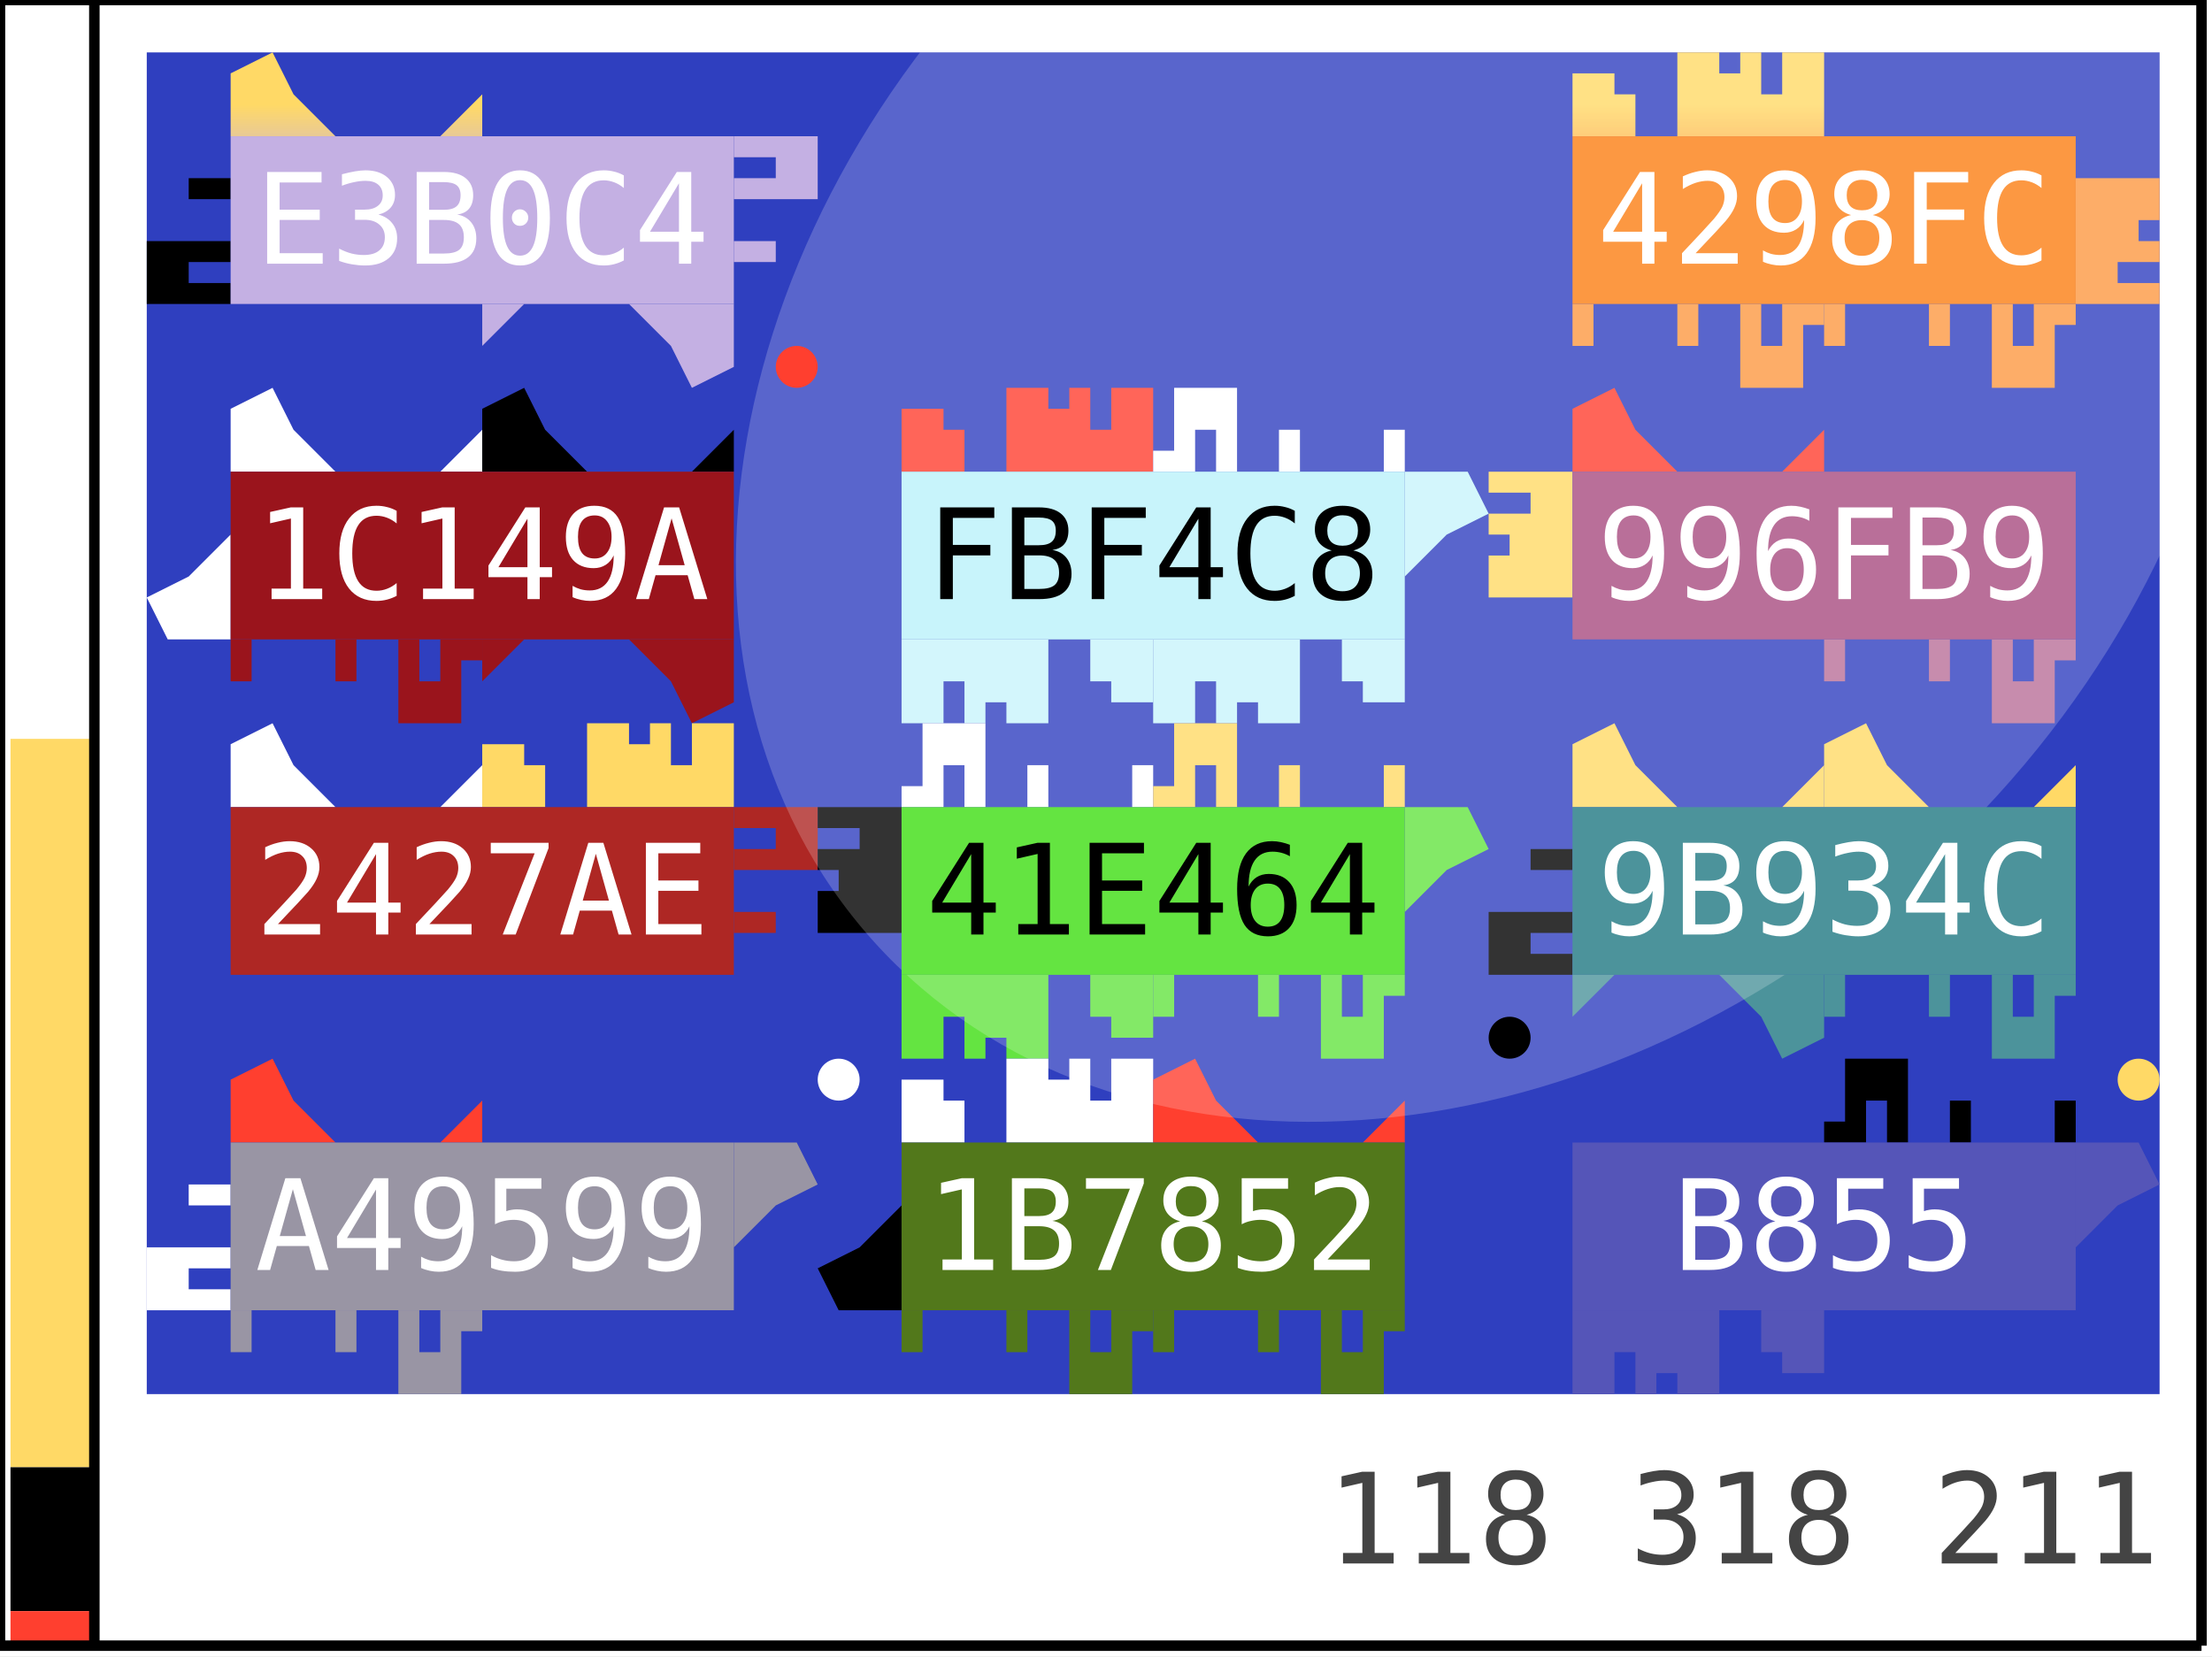
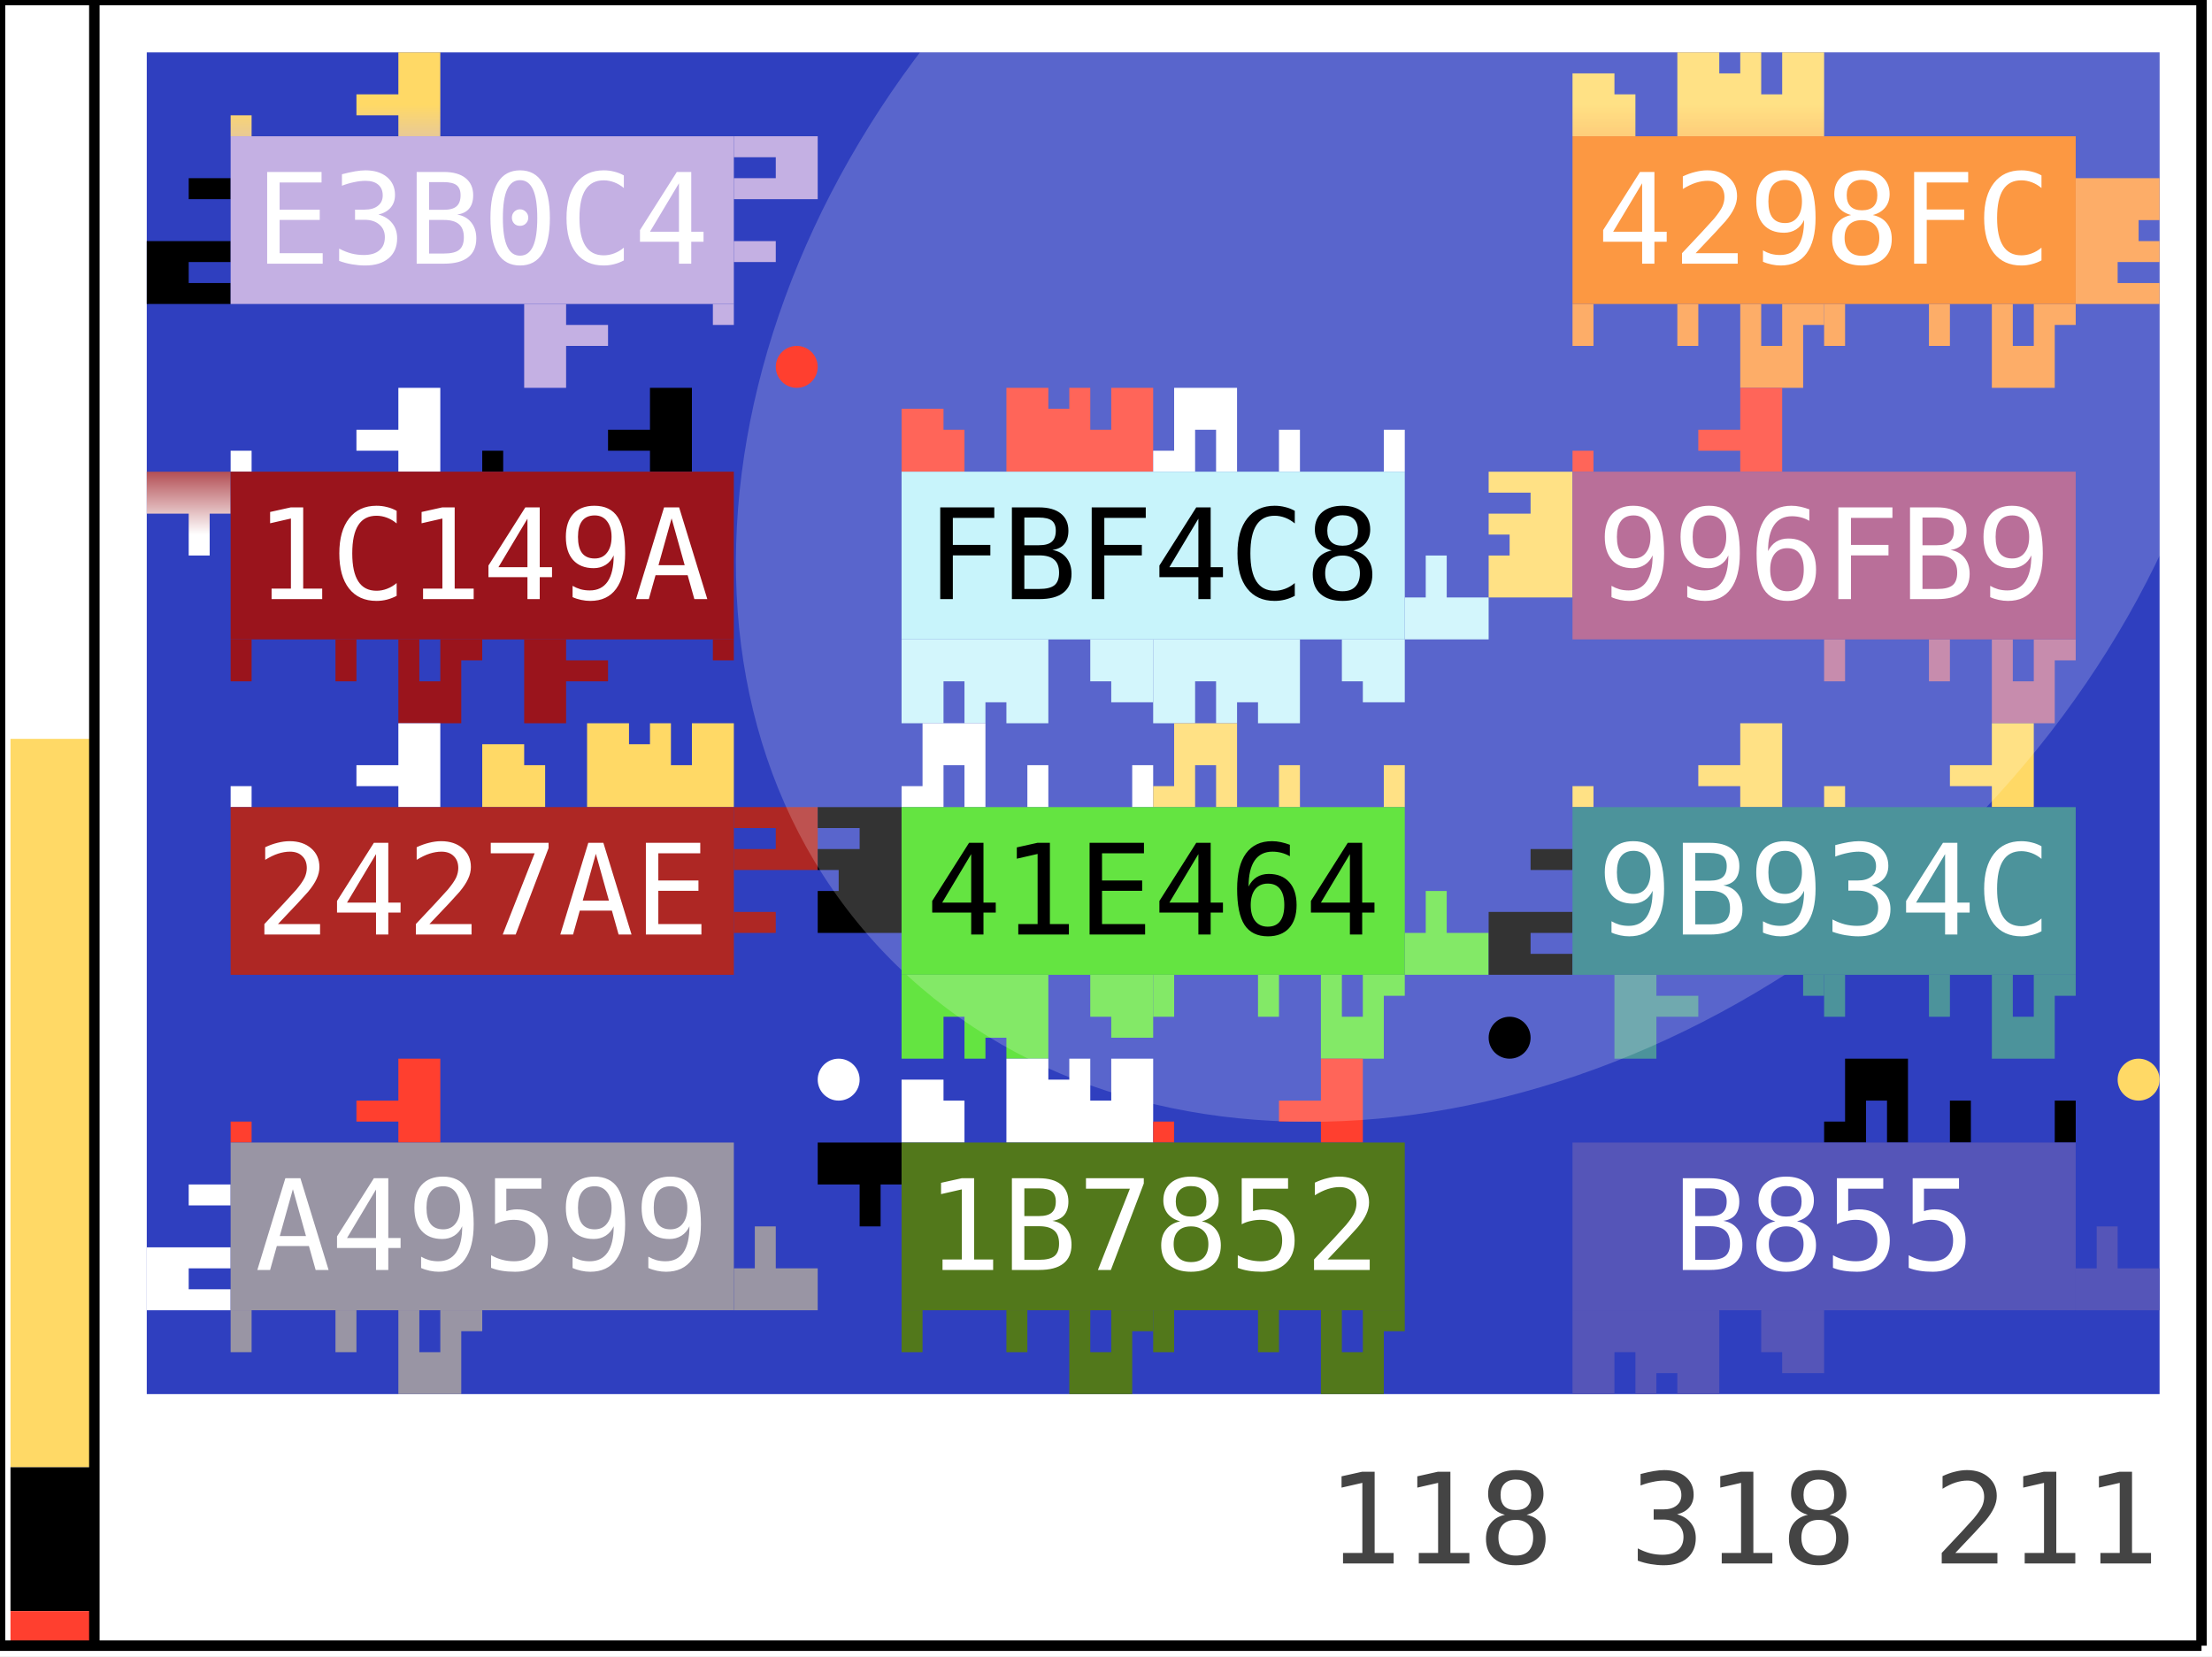
<svg xmlns="http://www.w3.org/2000/svg" width="211.0" height="158.0">
  <defs data-v3-clip-seq="14">
    <clipPath id="grid-clip">
      <rect x="14.0" y="5.0" width="192.0" height="128.0" />
    </clipPath>
    <path id="c1" d="M0,8 L0,6 L2,6 L2,0 L8,0 L8,8 L6,8 L6,4 L4,4 L4,8 Z M12,4 L14,4 L14,8 L12,8 Z M22,4 L24,4 L24,8 L22,8 Z" fill-rule="evenodd" />
    <path id="c2" d="M0,8 L0,2 L4,2 L4,4 L6,4 L6,8 L10,8 L10,2 L10,0 L24,0 L24,8 Z M18,0 L20,0 L20,4 L18,4 Z M14,0 L16,0 L16,2 L14,2 Z" fill-rule="evenodd" />
    <path id="c3" d="M16,0 L20,0 L20,8 L16,8 L16,6 L12,6 L12,4 L16,4 Z M0,6 L2,6 L2,8 L0,8 Z" fill-rule="evenodd" />
    <path id="p1" d="M0,8 L0,4 L3,3 L4,0 L12,0 L16,8 Z" fill-rule="evenodd" />
    <path id="p2" d="M16,0 L12,4 L8,8 L14,8 L18,0 L22,8 L24,8 L24,4 L20,0 Z" fill-rule="evenodd" />
    <path id="p3" d="M0,2 L4,0 L6,4 L10,8 L0,8 Z M20,8 L24,4 L24,8 Z" fill-rule="evenodd" />
    <linearGradient id="g0" gradientUnits="userSpaceOnUse" x1="34.0" y1="13.0" x2="34.0" y2="5.0">
      <stop offset="0%" stop-color="#c4b0e3" />
      <stop offset="100%" stop-color="#ffd966" />
    </linearGradient>
    <linearGradient id="g1" gradientUnits="userSpaceOnUse" x1="70.0" y1="21.0" x2="78.0" y2="21.0">
      <stop offset="0%" stop-color="#c4b0e3" />
      <stop offset="100%" stop-color="#000000" />
    </linearGradient>
    <clipPath id="v3clip-0">
      <rect x="70.0" y="13.0" width="8.0" height="16.0" />
    </clipPath>
    <linearGradient id="g2" gradientUnits="userSpaceOnUse" x1="58.0" y1="29.0" x2="58.0" y2="37.0">
      <stop offset="0%" stop-color="#c4b0e3" />
      <stop offset="100%" stop-color="#ffd966" />
    </linearGradient>
    <linearGradient id="g3" gradientUnits="userSpaceOnUse" x1="22.0" y1="21.0" x2="14.0" y2="21.0">
      <stop offset="0%" stop-color="#c4b0e3" />
      <stop offset="100%" stop-color="#000000" />
    </linearGradient>
    <clipPath id="v3clip-1">
      <rect x="14.0" y="13.0" width="8.0" height="16.0" />
    </clipPath>
    <linearGradient id="g4" gradientUnits="userSpaceOnUse" x1="162.0" y1="13.0" x2="162.0" y2="5.0">
      <stop offset="0%" stop-color="#fc9842" />
      <stop offset="100%" stop-color="#ffd966" />
    </linearGradient>
    <linearGradient id="g5" gradientUnits="userSpaceOnUse" x1="198.0" y1="21.0" x2="206.0" y2="21.0">
      <stop offset="0%" stop-color="#fc9842" />
      <stop offset="100%" stop-color="#ff3f2f" />
    </linearGradient>
    <clipPath id="v3clip-2">
      <rect x="198.0" y="13.0" width="8.0" height="16.0" />
    </clipPath>
    <linearGradient id="g6" gradientUnits="userSpaceOnUse" x1="186.0" y1="29.0" x2="186.0" y2="37.0">
      <stop offset="0%" stop-color="#fc9842" />
      <stop offset="100%" stop-color="#ffd966" />
    </linearGradient>
    <linearGradient id="g7" gradientUnits="userSpaceOnUse" x1="162.0" y1="29.0" x2="162.0" y2="37.0">
      <stop offset="0%" stop-color="#fc9842" />
      <stop offset="100%" stop-color="#000000" />
    </linearGradient>
    <linearGradient id="g8" gradientUnits="userSpaceOnUse" x1="34.0" y1="45.0" x2="34.0" y2="37.0">
      <stop offset="0%" stop-color="#9a141c" />
      <stop offset="100%" stop-color="#ffffff" />
    </linearGradient>
    <linearGradient id="g9" gradientUnits="userSpaceOnUse" x1="58.0" y1="45.0" x2="58.0" y2="37.0">
      <stop offset="0%" stop-color="#9a141c" />
      <stop offset="100%" stop-color="#000000" />
    </linearGradient>
    <linearGradient id="g10" gradientUnits="userSpaceOnUse" x1="58.0" y1="61.0" x2="58.0" y2="69.0">
      <stop offset="0%" stop-color="#9a141c" />
      <stop offset="100%" stop-color="#ffffff" />
    </linearGradient>
    <linearGradient id="g11" gradientUnits="userSpaceOnUse" x1="34.0" y1="61.0" x2="34.0" y2="69.0">
      <stop offset="0%" stop-color="#9a141c" />
      <stop offset="100%" stop-color="#ffffff" />
    </linearGradient>
    <linearGradient id="g12" gradientUnits="userSpaceOnUse" x1="22.0" y1="53.0" x2="14.0" y2="53.0">
      <stop offset="0%" stop-color="#9a141c" />
      <stop offset="100%" stop-color="#ffffff" />
    </linearGradient>
    <clipPath id="v3clip-3">
      <rect x="14.0" y="45.0" width="8.0" height="16.0" />
    </clipPath>
    <linearGradient id="g13" gradientUnits="userSpaceOnUse" x1="98.0" y1="45.0" x2="98.0" y2="37.0">
      <stop offset="0%" stop-color="#c8f4fb" />
      <stop offset="100%" stop-color="#ff3f2f" />
    </linearGradient>
    <linearGradient id="g14" gradientUnits="userSpaceOnUse" x1="122.0" y1="45.0" x2="122.0" y2="37.0">
      <stop offset="0%" stop-color="#c8f4fb" />
      <stop offset="100%" stop-color="#ffffff" />
    </linearGradient>
    <linearGradient id="g15" gradientUnits="userSpaceOnUse" x1="134.0" y1="53.0" x2="142.0" y2="53.0">
      <stop offset="0%" stop-color="#c8f4fb" />
      <stop offset="100%" stop-color="#ffd966" />
    </linearGradient>
    <clipPath id="v3clip-4">
      <rect x="134.0" y="45.0" width="8.0" height="16.0" />
    </clipPath>
    <linearGradient id="g16" gradientUnits="userSpaceOnUse" x1="122.0" y1="61.0" x2="122.0" y2="69.0">
      <stop offset="0%" stop-color="#c8f4fb" />
      <stop offset="100%" stop-color="#000000" />
    </linearGradient>
    <linearGradient id="g17" gradientUnits="userSpaceOnUse" x1="98.0" y1="61.0" x2="98.0" y2="69.0">
      <stop offset="0%" stop-color="#c8f4fb" />
      <stop offset="100%" stop-color="#ffffff" />
    </linearGradient>
    <linearGradient id="g18" gradientUnits="userSpaceOnUse" x1="162.0" y1="45.0" x2="162.0" y2="37.0">
      <stop offset="0%" stop-color="#b96f99" />
      <stop offset="100%" stop-color="#ff3f2f" />
    </linearGradient>
    <linearGradient id="g19" gradientUnits="userSpaceOnUse" x1="186.0" y1="61.0" x2="186.0" y2="69.0">
      <stop offset="0%" stop-color="#b96f99" />
      <stop offset="100%" stop-color="#ff3f2f" />
    </linearGradient>
    <linearGradient id="g20" gradientUnits="userSpaceOnUse" x1="150.0" y1="53.0" x2="142.0" y2="53.0">
      <stop offset="0%" stop-color="#b96f99" />
      <stop offset="100%" stop-color="#ffd966" />
    </linearGradient>
    <clipPath id="v3clip-5">
      <rect x="142.0" y="45.0" width="8.0" height="16.0" />
    </clipPath>
    <linearGradient id="g21" gradientUnits="userSpaceOnUse" x1="34.0" y1="77.0" x2="34.0" y2="69.0">
      <stop offset="0%" stop-color="#ae2724" />
      <stop offset="100%" stop-color="#ffffff" />
    </linearGradient>
    <linearGradient id="g22" gradientUnits="userSpaceOnUse" x1="58.0" y1="77.0" x2="58.0" y2="69.0">
      <stop offset="0%" stop-color="#ae2724" />
      <stop offset="100%" stop-color="#ffd966" />
    </linearGradient>
    <linearGradient id="g23" gradientUnits="userSpaceOnUse" x1="70.0" y1="85.0" x2="78.0" y2="85.0">
      <stop offset="0%" stop-color="#ae2724" />
      <stop offset="100%" stop-color="#ffffff" />
    </linearGradient>
    <clipPath id="v3clip-6">
      <rect x="70.0" y="77.0" width="8.0" height="16.0" />
    </clipPath>
    <linearGradient id="g24" gradientUnits="userSpaceOnUse" x1="98.0" y1="77.0" x2="98.0" y2="69.0">
      <stop offset="0%" stop-color="#64e441" />
      <stop offset="100%" stop-color="#ffffff" />
    </linearGradient>
    <linearGradient id="g25" gradientUnits="userSpaceOnUse" x1="122.0" y1="77.0" x2="122.0" y2="69.0">
      <stop offset="0%" stop-color="#64e441" />
      <stop offset="100%" stop-color="#ffd966" />
    </linearGradient>
    <linearGradient id="g26" gradientUnits="userSpaceOnUse" x1="134.0" y1="85.0" x2="142.0" y2="85.0">
      <stop offset="0%" stop-color="#64e441" />
      <stop offset="100%" stop-color="#ffffff" />
    </linearGradient>
    <clipPath id="v3clip-7">
      <rect x="134.0" y="77.0" width="8.0" height="16.0" />
    </clipPath>
    <linearGradient id="g27" gradientUnits="userSpaceOnUse" x1="122.0" y1="93.0" x2="122.0" y2="101.0">
      <stop offset="0%" stop-color="#64e441" />
      <stop offset="100%" stop-color="#ffd966" />
    </linearGradient>
    <linearGradient id="g28" gradientUnits="userSpaceOnUse" x1="98.0" y1="93.0" x2="98.0" y2="101.0">
      <stop offset="0%" stop-color="#64e441" />
      <stop offset="100%" stop-color="#000000" />
    </linearGradient>
    <linearGradient id="g29" gradientUnits="userSpaceOnUse" x1="86.0" y1="85.0" x2="78.0" y2="85.0">
      <stop offset="0%" stop-color="#64e441" />
      <stop offset="100%" stop-color="#000000" />
    </linearGradient>
    <clipPath id="v3clip-8">
      <rect x="78.0" y="77.0" width="8.0" height="16.0" />
    </clipPath>
    <linearGradient id="g30" gradientUnits="userSpaceOnUse" x1="162.0" y1="77.0" x2="162.0" y2="69.0">
      <stop offset="0%" stop-color="#4c939b" />
      <stop offset="100%" stop-color="#ffd966" />
    </linearGradient>
    <linearGradient id="g31" gradientUnits="userSpaceOnUse" x1="186.0" y1="77.0" x2="186.0" y2="69.0">
      <stop offset="0%" stop-color="#4c939b" />
      <stop offset="100%" stop-color="#ffd966" />
    </linearGradient>
    <linearGradient id="g32" gradientUnits="userSpaceOnUse" x1="186.0" y1="93.0" x2="186.0" y2="101.0">
      <stop offset="0%" stop-color="#4c939b" />
      <stop offset="100%" stop-color="#ffd966" />
    </linearGradient>
    <linearGradient id="g33" gradientUnits="userSpaceOnUse" x1="162.0" y1="93.0" x2="162.0" y2="101.0">
      <stop offset="0%" stop-color="#4c939b" />
      <stop offset="100%" stop-color="#ffd966" />
    </linearGradient>
    <linearGradient id="g34" gradientUnits="userSpaceOnUse" x1="150.0" y1="85.0" x2="142.0" y2="85.0">
      <stop offset="0%" stop-color="#4c939b" />
      <stop offset="100%" stop-color="#000000" />
    </linearGradient>
    <clipPath id="v3clip-9">
      <rect x="142.0" y="77.0" width="8.0" height="16.0" />
    </clipPath>
    <linearGradient id="g35" gradientUnits="userSpaceOnUse" x1="34.0" y1="109.0" x2="34.0" y2="101.0">
      <stop offset="0%" stop-color="#9995a4" />
      <stop offset="100%" stop-color="#ff3f2f" />
    </linearGradient>
    <linearGradient id="g36" gradientUnits="userSpaceOnUse" x1="70.0" y1="117.0" x2="78.0" y2="117.0">
      <stop offset="0%" stop-color="#9995a4" />
      <stop offset="100%" stop-color="#ffd966" />
    </linearGradient>
    <clipPath id="v3clip-10">
      <rect x="70.0" y="109.0" width="8.0" height="16.0" />
    </clipPath>
    <linearGradient id="g37" gradientUnits="userSpaceOnUse" x1="34.0" y1="125.0" x2="34.0" y2="133.0">
      <stop offset="0%" stop-color="#9995a4" />
      <stop offset="100%" stop-color="#ffffff" />
    </linearGradient>
    <linearGradient id="g38" gradientUnits="userSpaceOnUse" x1="22.0" y1="117.0" x2="14.0" y2="117.0">
      <stop offset="0%" stop-color="#9995a4" />
      <stop offset="100%" stop-color="#ffffff" />
    </linearGradient>
    <clipPath id="v3clip-11">
      <rect x="14.0" y="109.0" width="8.0" height="16.0" />
    </clipPath>
    <linearGradient id="g39" gradientUnits="userSpaceOnUse" x1="98.0" y1="109.0" x2="98.0" y2="101.0">
      <stop offset="0%" stop-color="#52781b" />
      <stop offset="100%" stop-color="#ffffff" />
    </linearGradient>
    <linearGradient id="g40" gradientUnits="userSpaceOnUse" x1="122.0" y1="109.0" x2="122.0" y2="101.0">
      <stop offset="0%" stop-color="#52781b" />
      <stop offset="100%" stop-color="#ff3f2f" />
    </linearGradient>
    <linearGradient id="g41" gradientUnits="userSpaceOnUse" x1="122.0" y1="125.0" x2="122.0" y2="133.0">
      <stop offset="0%" stop-color="#52781b" />
      <stop offset="100%" stop-color="#ffffff" />
    </linearGradient>
    <linearGradient id="g42" gradientUnits="userSpaceOnUse" x1="98.0" y1="125.0" x2="98.0" y2="133.0">
      <stop offset="0%" stop-color="#52781b" />
      <stop offset="100%" stop-color="#ffffff" />
    </linearGradient>
    <linearGradient id="g43" gradientUnits="userSpaceOnUse" x1="86.0" y1="117.0" x2="78.0" y2="117.0">
      <stop offset="0%" stop-color="#52781b" />
      <stop offset="100%" stop-color="#000000" />
    </linearGradient>
    <clipPath id="v3clip-12">
      <rect x="78.0" y="109.0" width="8.0" height="16.0" />
    </clipPath>
    <linearGradient id="g44" gradientUnits="userSpaceOnUse" x1="186.0" y1="109.0" x2="186.0" y2="101.0">
      <stop offset="0%" stop-color="#5555b8" />
      <stop offset="100%" stop-color="#000000" />
    </linearGradient>
    <linearGradient id="g45" gradientUnits="userSpaceOnUse" x1="198.0" y1="117.0" x2="206.0" y2="117.0">
      <stop offset="0%" stop-color="#5555b8" />
      <stop offset="100%" stop-color="#ffd966" />
    </linearGradient>
    <clipPath id="v3clip-13">
      <rect x="198.0" y="109.0" width="8.0" height="16.0" />
    </clipPath>
    <linearGradient id="g46" gradientUnits="userSpaceOnUse" x1="162.0" y1="125.0" x2="162.0" y2="133.0">
      <stop offset="0%" stop-color="#5555b8" />
      <stop offset="100%" stop-color="#ff3f2f" />
    </linearGradient>
  </defs>
  <rect x="0" y="0" width="211.0" height="158.0" fill="#ffffff" />
  <rect x="14.0" y="5.0" width="192.0" height="128.0" fill="#2f3fbf" />
  <g>
-     <use href="#p3" transform="translate(22.0, 5.0) scale(1.0)" fill="url(#g0)" />
+     <use href="#c3" transform="translate(22.0, 5.0) scale(1.0)" fill="url(#g0)" />
  </g>
  <g>
    <g clip-path="url(#v3clip-0)">
      <use href="#c1" transform="translate(76.0, 13.0) rotate(90 2.0 0.0) scale(1.0)" fill="url(#g1)" />
    </g>
  </g>
  <g>
-     <use href="#p3" transform="translate(46.0, 29.0) rotate(180 12.0 4.0) scale(1.0)" fill="url(#g2)" />
+     <use href="#c3" transform="translate(46.0, 29.0) rotate(180 12.0 4.0) scale(1.0)" fill="url(#g2)" />
  </g>
  <g>
    <g clip-path="url(#v3clip-1)">
      <use href="#c1" transform="translate(12.0, 29.0) rotate(270 2.0 0.0) scale(1.0)" fill="url(#g3)" />
    </g>
  </g>
  <g>
    <use href="#c2" transform="translate(150.0, 5.0) scale(1.0)" fill="url(#g4)" />
  </g>
  <g>
    <g clip-path="url(#v3clip-2)">
      <use href="#c2" transform="translate(200.0, 13.0) rotate(90 6.0 0.0) scale(1.0)" fill="url(#g5)" />
    </g>
  </g>
  <g>
    <use href="#c1" transform="translate(174.0, 29.0) rotate(180 12.0 4.0) scale(1.0)" fill="url(#g6)" />
  </g>
  <g>
    <use href="#c1" transform="translate(150.0, 29.0) rotate(180 12.0 4.0) scale(1.0)" fill="url(#g7)" />
  </g>
  <g>
-     <use href="#p3" transform="translate(22.0, 37.0) scale(1.0)" fill="url(#g8)" />
-   </g>
-   <g>
-     <use href="#p3" transform="translate(46.0, 37.0) scale(1.0)" fill="url(#g9)" />
-   </g>
-   <g>
-     <use href="#p3" transform="translate(46.0, 61.0) rotate(180 12.0 4.0) scale(1.0)" fill="url(#g10)" />
+     <use href="#c3" transform="translate(22.0, 37.0) scale(1.0)" fill="url(#g8)" />
+   </g>
+   <g>
+     <use href="#c3" transform="translate(46.0, 37.0) scale(1.0)" fill="url(#g9)" />
+   </g>
+   <g>
+     <use href="#c3" transform="translate(46.0, 61.0) rotate(180 12.0 4.0) scale(1.0)" fill="url(#g10)" />
  </g>
  <g>
    <use href="#c1" transform="translate(22.0, 61.0) rotate(180 12.0 4.0) scale(1.0)" fill="url(#g11)" />
  </g>
  <g>
    <g clip-path="url(#v3clip-3)">
-       <use href="#p3" transform="translate(14.0, 61.0) rotate(270 0.0 0.0) scale(1.0)" fill="url(#g12)" />
+       <use href="#c3" transform="translate(10.0, 61.0) rotate(270 4.0 0.0) scale(1.0)" fill="url(#g12)" />
    </g>
  </g>
  <g>
    <use href="#c2" transform="translate(86.0, 37.0) scale(1.0)" fill="url(#g13)" />
  </g>
  <g>
    <use href="#c1" transform="translate(110.0, 37.0) scale(1.0)" fill="url(#g14)" />
  </g>
  <g>
    <g clip-path="url(#v3clip-4)">
-       <use href="#p3" transform="translate(142.0, 45.0) rotate(90 0.0 0.0) scale(1.0)" fill="url(#g15)" />
+       <use href="#c3" transform="translate(138.0, 45.0) rotate(90 4.0 0.0) scale(1.0)" fill="url(#g15)" />
    </g>
  </g>
  <g>
    <use href="#c2" transform="translate(110.0, 61.0) rotate(180 12.0 4.0) scale(1.0)" fill="url(#g16)" />
  </g>
  <g>
    <use href="#c2" transform="translate(86.0, 61.0) rotate(180 12.0 4.0) scale(1.0)" fill="url(#g17)" />
  </g>
  <g>
-     <use href="#p3" transform="translate(150.0, 37.0) scale(1.0)" fill="url(#g18)" />
+     <use href="#c3" transform="translate(150.0, 37.0) scale(1.0)" fill="url(#g18)" />
  </g>
  <g>
    <use href="#c1" transform="translate(174.0, 61.0) rotate(180 12.0 4.0) scale(1.0)" fill="url(#g19)" />
  </g>
  <g>
    <g clip-path="url(#v3clip-5)">
      <use href="#c2" transform="translate(136.0, 61.0) rotate(270 6.0 0.0) scale(1.0)" fill="url(#g20)" />
    </g>
  </g>
  <g>
-     <use href="#p3" transform="translate(22.0, 69.0) scale(1.0)" fill="url(#g21)" />
+     <use href="#c3" transform="translate(22.0, 69.0) scale(1.0)" fill="url(#g21)" />
  </g>
  <g>
    <use href="#c2" transform="translate(46.0, 69.0) scale(1.0)" fill="url(#g22)" />
  </g>
  <g>
    <g clip-path="url(#v3clip-6)">
      <use href="#c1" transform="translate(76.0, 77.0) rotate(90 2.0 0.0) scale(1.0)" fill="url(#g23)" />
    </g>
  </g>
  <g>
    <use href="#c1" transform="translate(86.0, 69.0) scale(1.0)" fill="url(#g24)" />
  </g>
  <g>
    <use href="#c1" transform="translate(110.0, 69.0) scale(1.0)" fill="url(#g25)" />
  </g>
  <g>
    <g clip-path="url(#v3clip-7)">
-       <use href="#p3" transform="translate(142.0, 77.0) rotate(90 0.0 0.0) scale(1.0)" fill="url(#g26)" />
+       <use href="#c3" transform="translate(138.0, 77.0) rotate(90 4.0 0.0) scale(1.0)" fill="url(#g26)" />
    </g>
  </g>
  <g>
    <use href="#c1" transform="translate(110.0, 93.0) rotate(180 12.0 4.0) scale(1.0)" fill="url(#g27)" />
  </g>
  <g>
    <use href="#c2" transform="translate(86.0, 93.0) rotate(180 12.0 4.0) scale(1.0)" fill="url(#g28)" />
  </g>
  <g>
    <g clip-path="url(#v3clip-8)">
      <use href="#c2" transform="translate(72.0, 93.0) rotate(270 6.0 0.0) scale(1.0)" fill="url(#g29)" />
    </g>
  </g>
  <g>
-     <use href="#p3" transform="translate(150.0, 69.0) scale(1.0)" fill="url(#g30)" />
-   </g>
-   <g>
-     <use href="#p3" transform="translate(174.0, 69.0) scale(1.0)" fill="url(#g31)" />
+     <use href="#c3" transform="translate(150.0, 69.0) scale(1.0)" fill="url(#g30)" />
+   </g>
+   <g>
+     <use href="#c3" transform="translate(174.0, 69.0) scale(1.0)" fill="url(#g31)" />
  </g>
  <g>
    <use href="#c1" transform="translate(174.0, 93.0) rotate(180 12.0 4.0) scale(1.0)" fill="url(#g32)" />
  </g>
  <g>
-     <use href="#p3" transform="translate(150.0, 93.0) rotate(180 12.0 4.0) scale(1.0)" fill="url(#g33)" />
+     <use href="#c3" transform="translate(150.0, 93.0) rotate(180 12.0 4.0) scale(1.0)" fill="url(#g33)" />
  </g>
  <g>
    <g clip-path="url(#v3clip-9)">
      <use href="#c1" transform="translate(140.0, 93.0) rotate(270 2.0 0.0) scale(1.0)" fill="url(#g34)" />
    </g>
  </g>
  <g>
-     <use href="#p3" transform="translate(22.0, 101.0) scale(1.0)" fill="url(#g35)" />
+     <use href="#c3" transform="translate(22.0, 101.0) scale(1.0)" fill="url(#g35)" />
  </g>
  <g>
    <g clip-path="url(#v3clip-10)">
-       <use href="#p3" transform="translate(78.0, 109.0) rotate(90 0.0 0.0) scale(1.0)" fill="url(#g36)" />
+       <use href="#c3" transform="translate(74.0, 109.0) rotate(90 4.0 0.0) scale(1.0)" fill="url(#g36)" />
    </g>
  </g>
  <g>
    <use href="#c1" transform="translate(22.0, 125.0) rotate(180 12.0 4.0) scale(1.0)" fill="url(#g37)" />
  </g>
  <g>
    <g clip-path="url(#v3clip-11)">
      <use href="#c1" transform="translate(12.0, 125.0) rotate(270 2.0 0.0) scale(1.0)" fill="url(#g38)" />
    </g>
  </g>
  <g>
    <use href="#c2" transform="translate(86.0, 101.0) scale(1.0)" fill="url(#g39)" />
  </g>
  <g>
-     <use href="#p3" transform="translate(110.0, 101.0) scale(1.0)" fill="url(#g40)" />
+     <use href="#c3" transform="translate(110.0, 101.0) scale(1.0)" fill="url(#g40)" />
  </g>
  <g>
    <use href="#c1" transform="translate(110.0, 125.0) rotate(180 12.0 4.0) scale(1.0)" fill="url(#g41)" />
  </g>
  <g>
    <use href="#c1" transform="translate(86.0, 125.0) rotate(180 12.0 4.0) scale(1.0)" fill="url(#g42)" />
  </g>
  <g>
    <g clip-path="url(#v3clip-12)">
-       <use href="#p3" transform="translate(78.0, 125.0) rotate(270 0.0 0.0) scale(1.0)" fill="url(#g43)" />
+       <use href="#c3" transform="translate(74.0, 125.0) rotate(270 4.0 0.0) scale(1.0)" fill="url(#g43)" />
    </g>
  </g>
  <g>
    <use href="#c1" transform="translate(174.0, 101.0) scale(1.0)" fill="url(#g44)" />
  </g>
  <g>
    <g clip-path="url(#v3clip-13)">
-       <use href="#p3" transform="translate(206.0, 109.0) rotate(90 0.0 0.0) scale(1.0)" fill="url(#g45)" />
+       <use href="#c3" transform="translate(202.0, 109.0) rotate(90 4.0 0.0) scale(1.0)" fill="url(#g45)" />
    </g>
  </g>
  <g>
    <use href="#c2" transform="translate(150.0, 125.0) rotate(180 12.0 4.0) scale(1.0)" fill="url(#g46)" />
  </g>
  <g clip-path="url(#grid-clip)">
    <ellipse cx="142.0" cy="37.0" rx="61.867" ry="78.933" transform="rotate(48.0 142.0 37.0)" fill="#ffffff" fill-opacity="0.2" />
  </g>
  <rect x="22.0" y="13.0" width="48.0" height="16.0" fill="#c4b0e3" />
  <text x="46.0" y="21.0" fill="#ffffff" style="font-family: monospace; font-size: 12.0px;" text-anchor="middle" dominant-baseline="central">E3B0C4</text>
  <rect x="150.0" y="13.0" width="48.0" height="16.0" fill="#fc9842" />
  <text x="174.0" y="21.0" fill="#ffffff" style="font-family: monospace; font-size: 12.0px;" text-anchor="middle" dominant-baseline="central">4298FC</text>
  <rect x="22.0" y="45.0" width="48.0" height="16.0" fill="#9a141c" />
  <text x="46.0" y="53.0" fill="#ffffff" style="font-family: monospace; font-size: 12.0px;" text-anchor="middle" dominant-baseline="central">1C149A</text>
  <rect x="86.0" y="45.0" width="48.0" height="16.0" fill="#c8f4fb" />
  <text x="110.0" y="53.0" fill="#000000" style="font-family: monospace; font-size: 12.0px;" text-anchor="middle" dominant-baseline="central">FBF4C8</text>
  <rect x="150.0" y="45.0" width="48.0" height="16.0" fill="#b96f99" />
  <text x="174.0" y="53.0" fill="#ffffff" style="font-family: monospace; font-size: 12.0px;" text-anchor="middle" dominant-baseline="central">996FB9</text>
  <rect x="22.0" y="77.0" width="48.0" height="16.0" fill="#ae2724" />
  <text x="46.0" y="85.0" fill="#ffffff" style="font-family: monospace; font-size: 12.0px;" text-anchor="middle" dominant-baseline="central">2427AE</text>
  <rect x="86.0" y="77.0" width="48.0" height="16.0" fill="#64e441" />
  <text x="110.0" y="85.0" fill="#000000" style="font-family: monospace; font-size: 12.0px;" text-anchor="middle" dominant-baseline="central">41E464</text>
  <rect x="150.0" y="77.0" width="48.0" height="16.0" fill="#4c939b" />
  <text x="174.0" y="85.0" fill="#ffffff" style="font-family: monospace; font-size: 12.0px;" text-anchor="middle" dominant-baseline="central">9B934C</text>
  <rect x="22.0" y="109.0" width="48.0" height="16.0" fill="#9995a4" />
  <text x="46.0" y="117.0" fill="#ffffff" style="font-family: monospace; font-size: 12.0px;" text-anchor="middle" dominant-baseline="central">A49599</text>
  <rect x="86.0" y="109.0" width="48.0" height="16.0" fill="#52781b" />
  <text x="110.0" y="117.0" fill="#ffffff" style="font-family: monospace; font-size: 12.0px;" text-anchor="middle" dominant-baseline="central">1B7852</text>
  <rect x="150.0" y="109.0" width="48.0" height="16.0" fill="#5555b8" />
  <text x="174.0" y="117.0" fill="#ffffff" style="font-family: monospace; font-size: 12.0px;" text-anchor="middle" dominant-baseline="central">B855</text>
  <circle cx="80.0" cy="103.0" r="2.0" fill="#ffffff" />
  <circle cx="204.0" cy="103.0" r="2.0" fill="#ffd966" />
  <circle cx="76.0" cy="35.0" r="2.0" fill="#ff3f2f" />
  <circle cx="144.0" cy="99.0" r="2.0" fill="#000000" />
  <rect x="1" y="1" width="8.0" height="69.489" fill="#ffffff" />
  <rect x="1" y="70.489" width="8.0" height="69.489" fill="#ffd966" />
  <rect x="1" y="139.978" width="8.0" height="13.726" fill="#000000" />
  <rect x="1" y="153.704" width="8.0" height="3.296" fill="#ff3f2f" />
  <text x="206.0" y="145.0" fill="#444444" style="font-family: monospace; font-size: 12.0px;" text-anchor="end" dominant-baseline="central">118 318 211</text>
  <line x1="0" y1="0" x2="210.0" y2="0" stroke="#000000" stroke-width="1" />
  <line x1="210.0" y1="0" x2="210.0" y2="157.0" stroke="#000000" stroke-width="1" />
  <line x1="0" y1="157.0" x2="210.0" y2="157.0" stroke="#000000" stroke-width="1" />
  <line x1="0" y1="0" x2="0" y2="157.0" stroke="#000000" stroke-width="1" />
  <line x1="9.0" y1="0" x2="9.0" y2="157.0" stroke="#000000" stroke-width="1" />
</svg>
